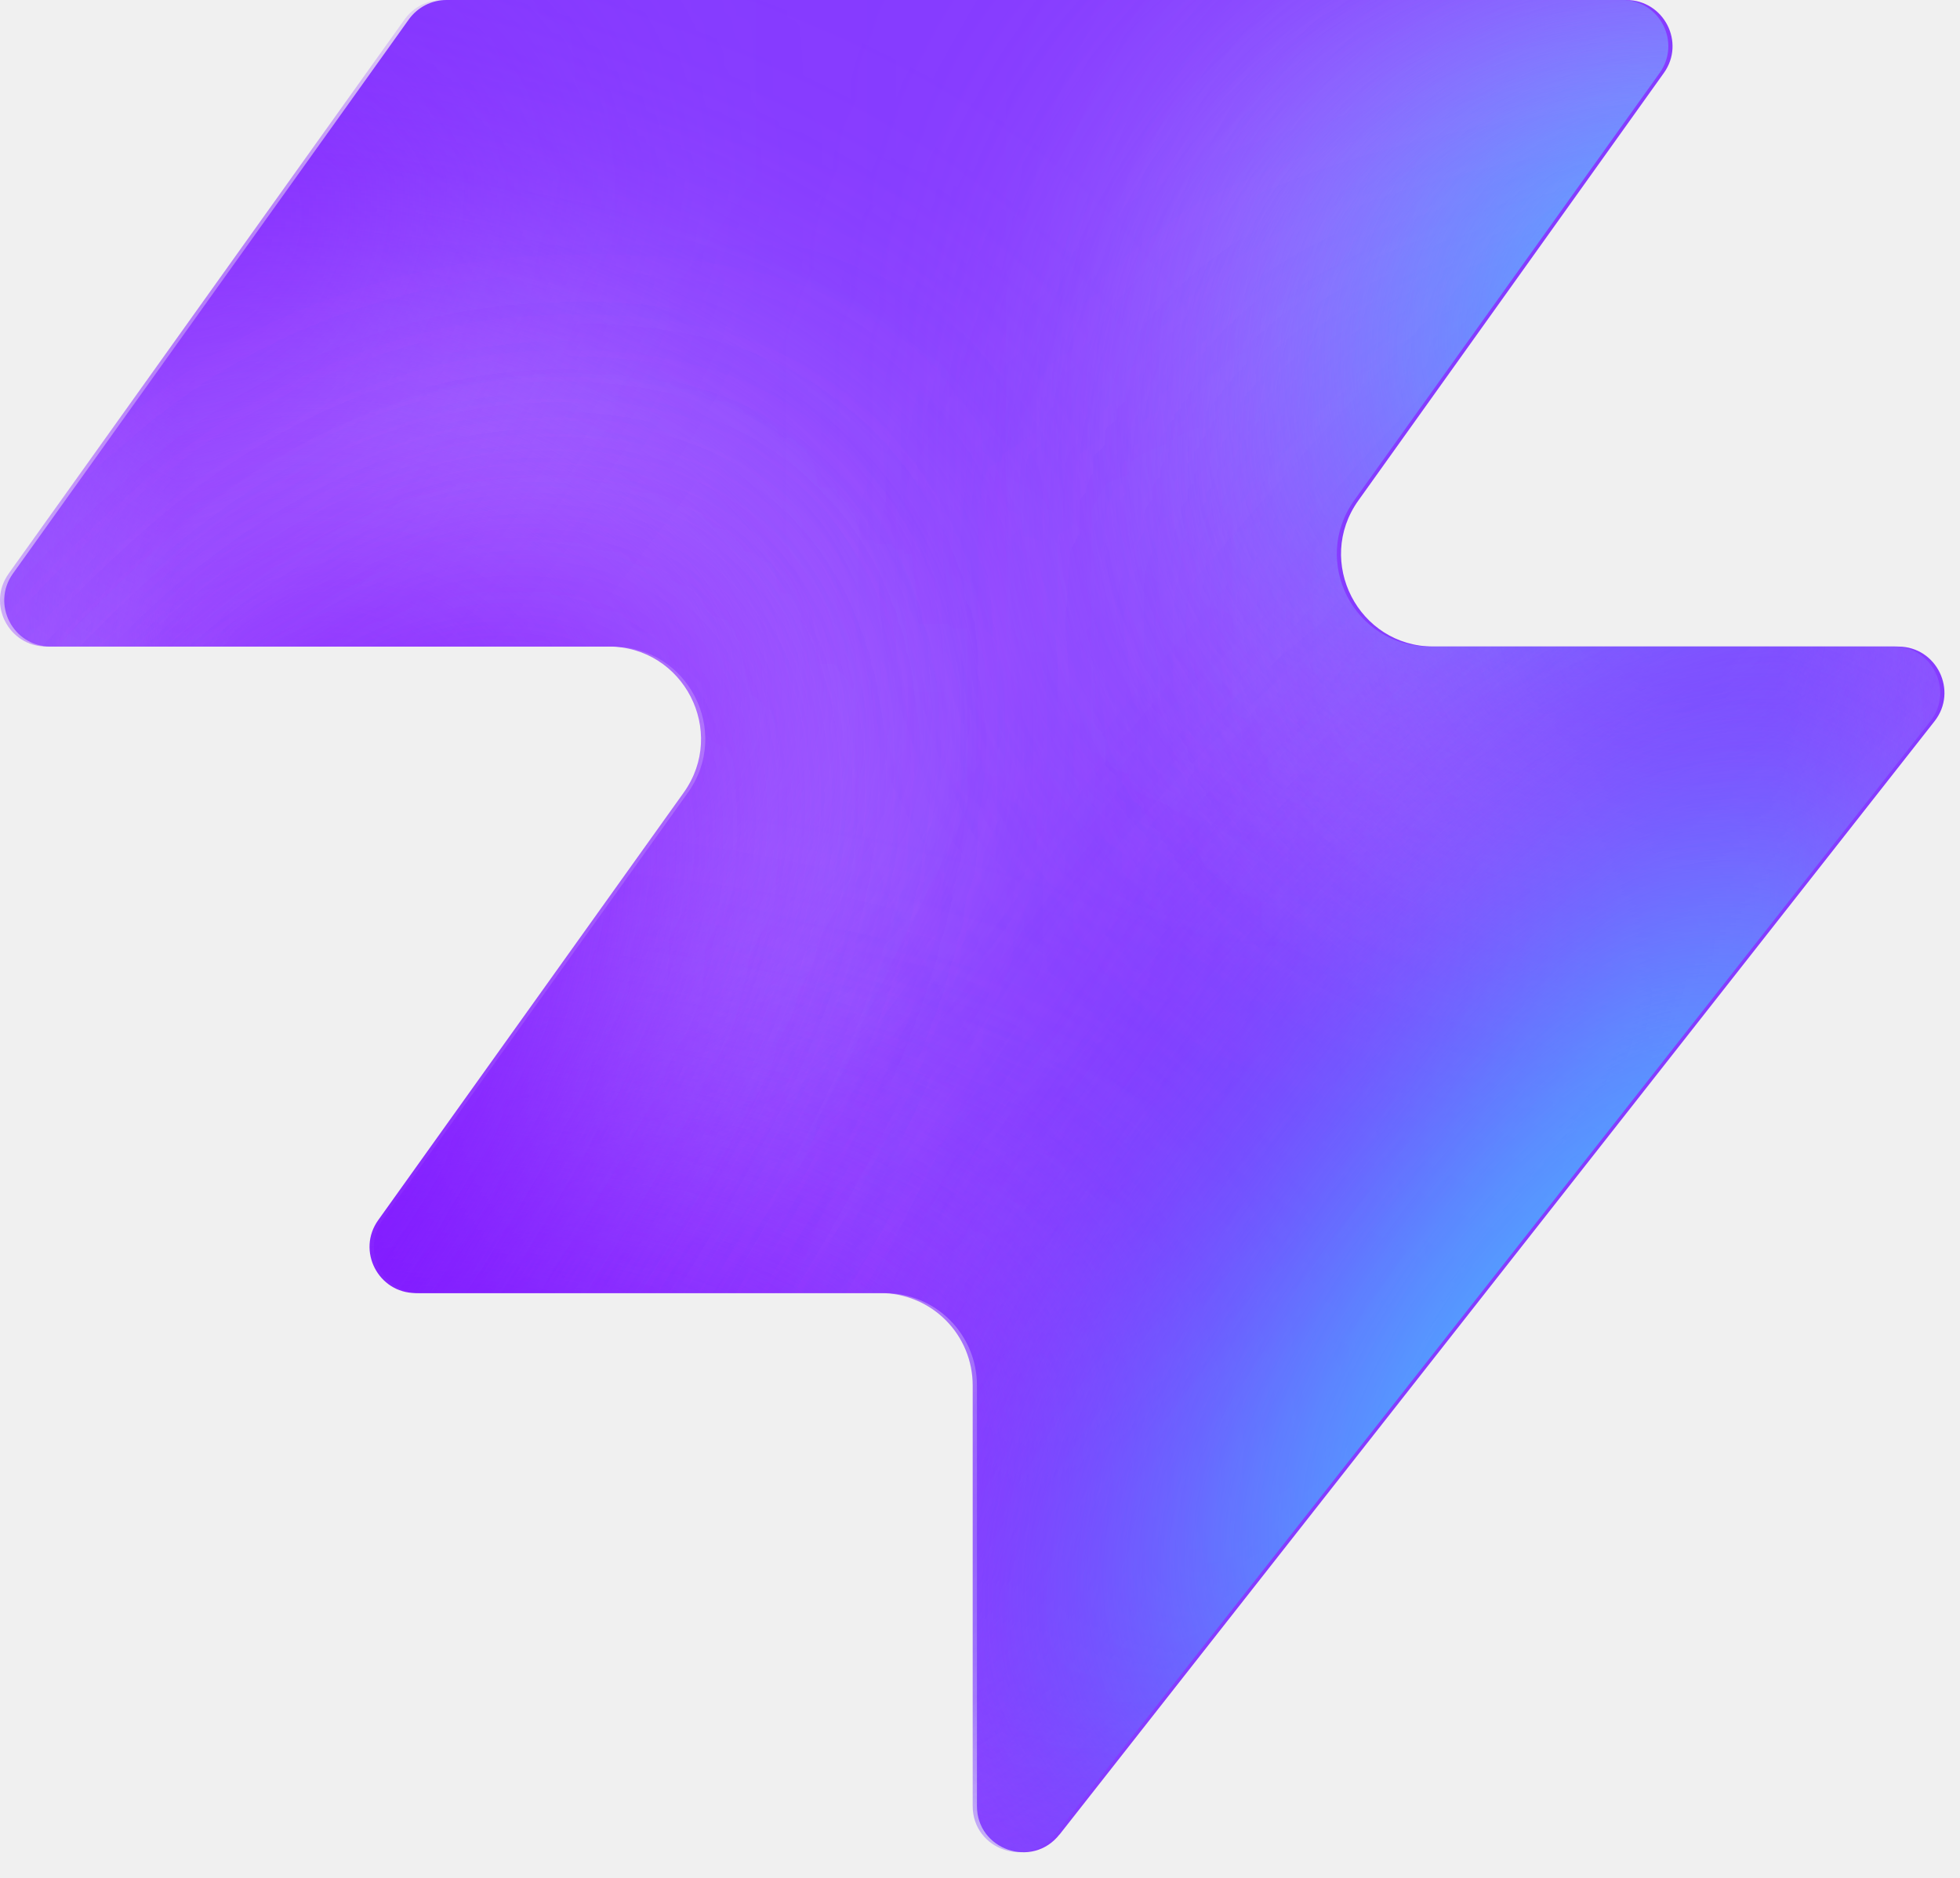
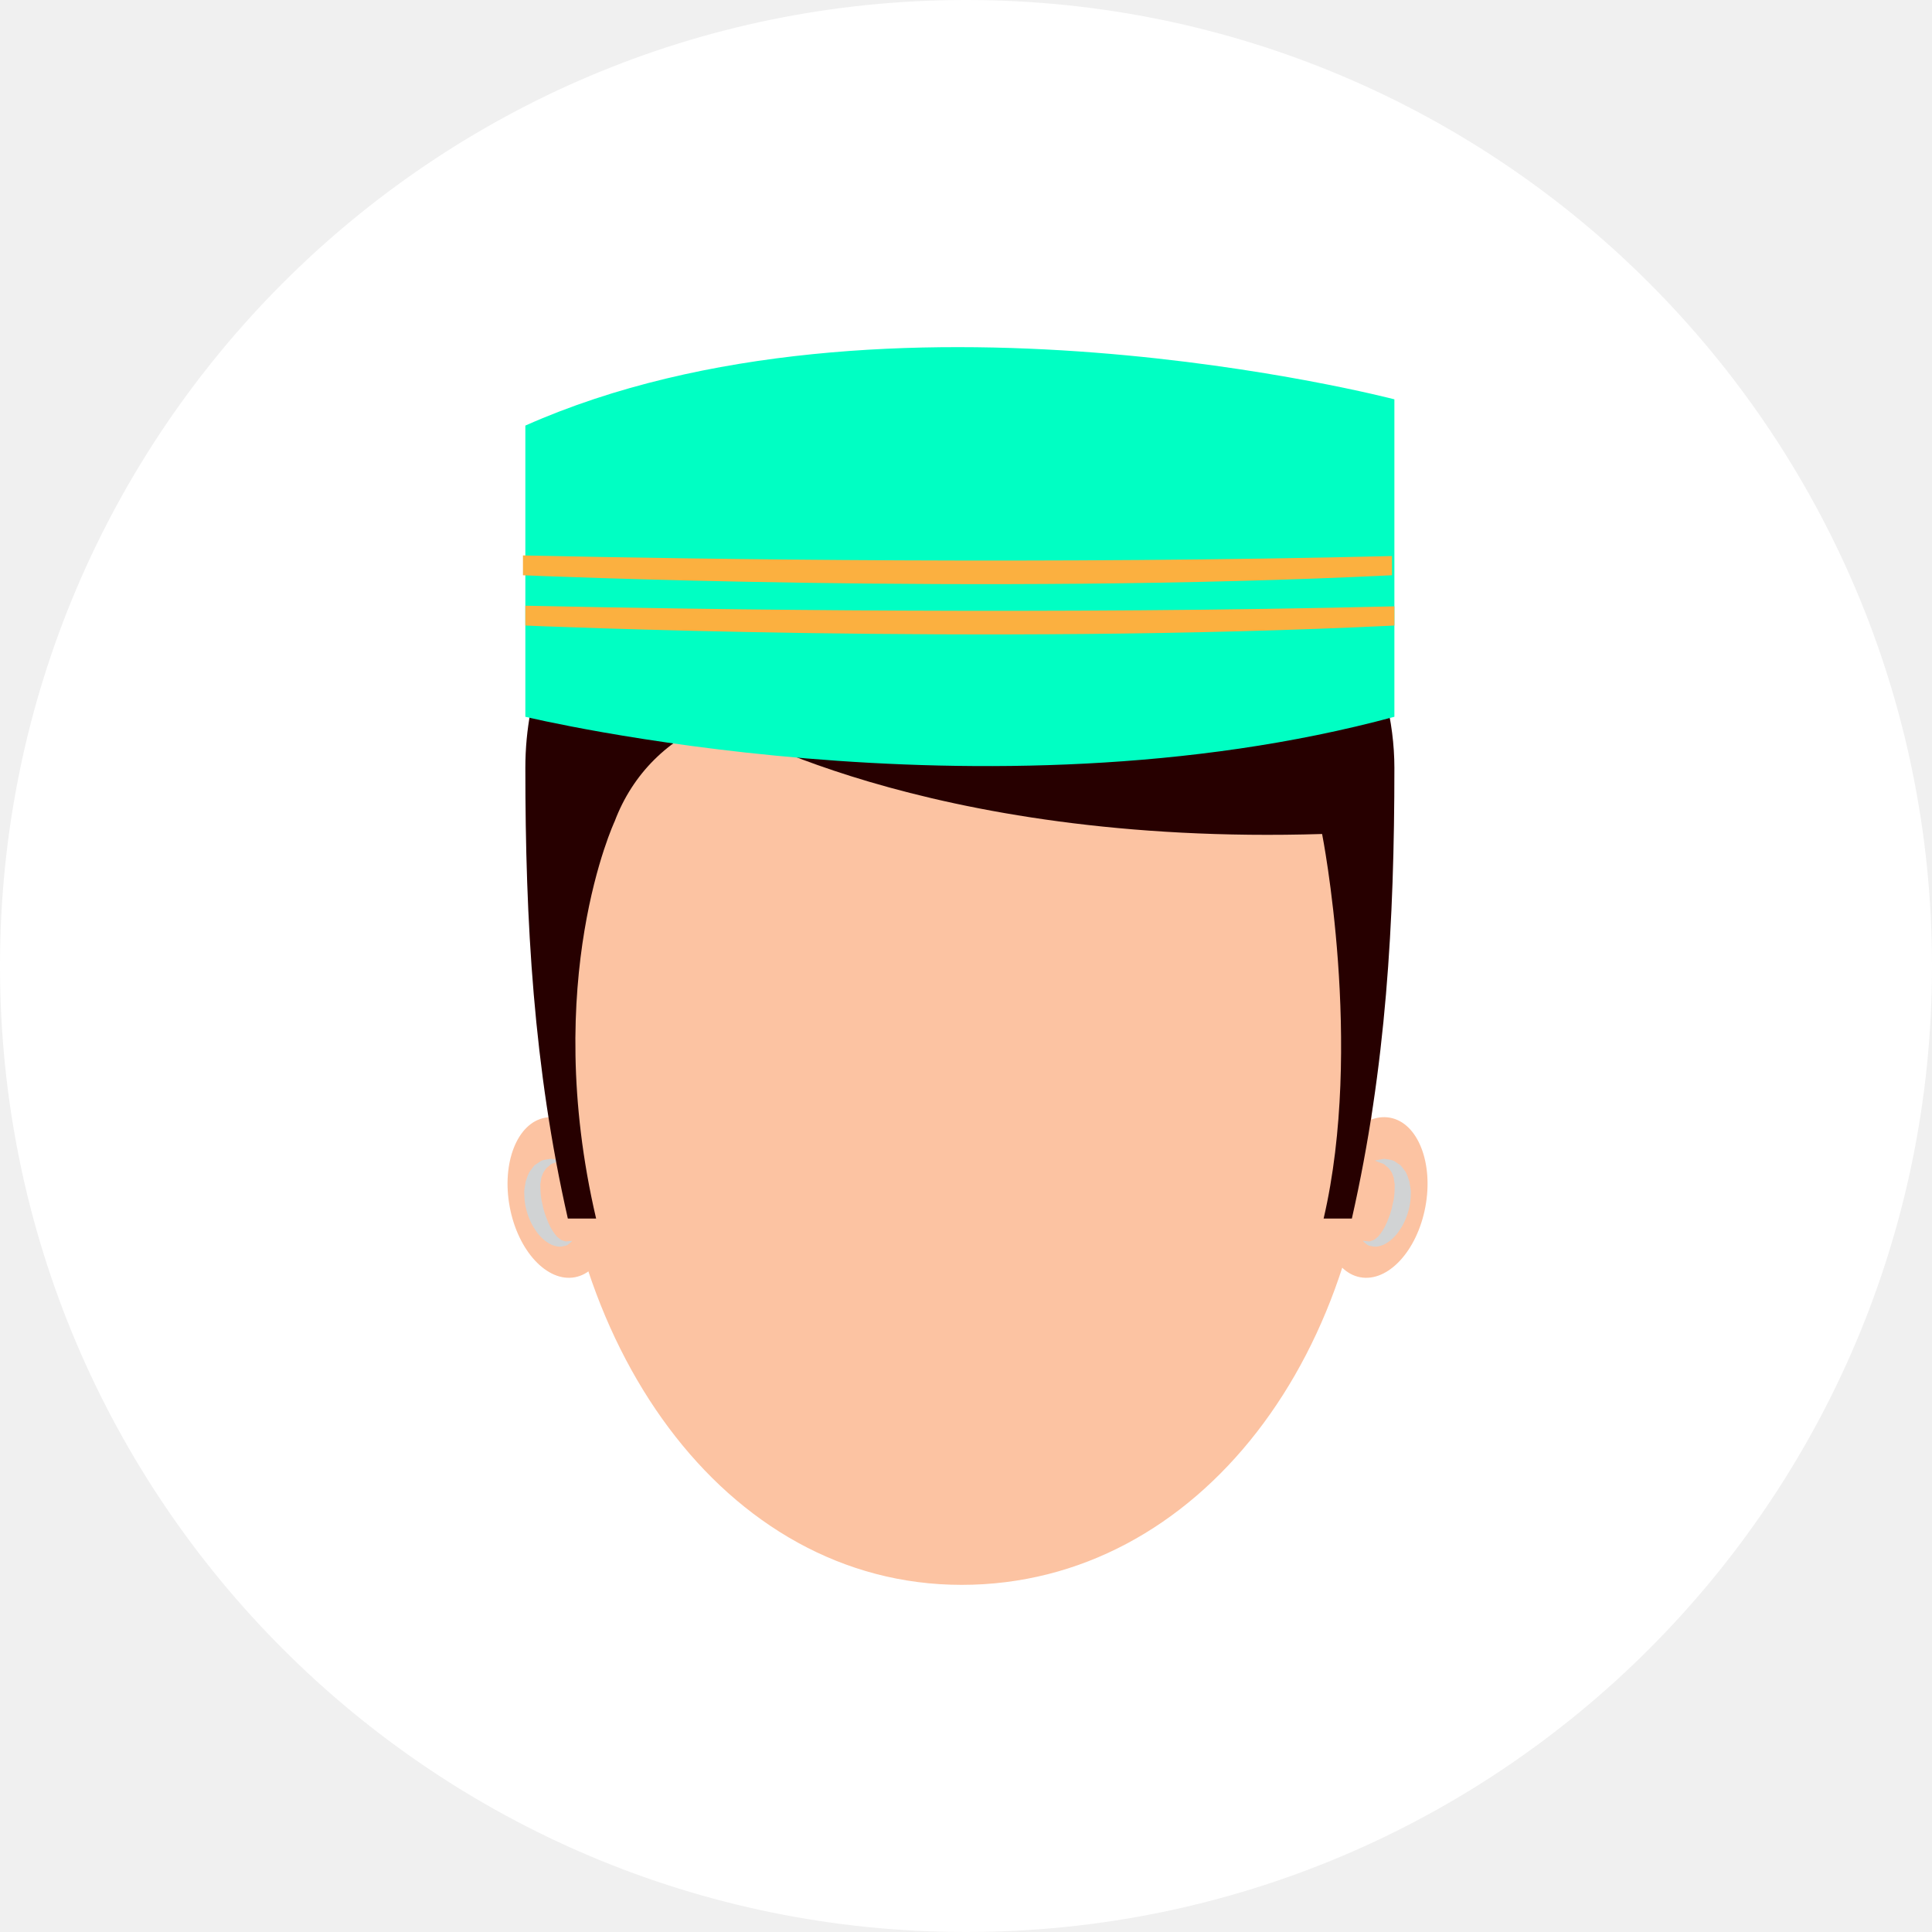
- <svg xmlns="http://www.w3.org/2000/svg" width="48" height="46" fill="none" viewBox="0 0 48 46">
-   <path fill="#863bff" d="M25.946 44.938c-.664.845-2.021.375-2.021-.698V33.937a2.26 2.26 0 0 0-2.262-2.262H10.287c-.92 0-1.456-1.04-.92-1.788l7.48-10.471c1.07-1.497 0-3.578-1.842-3.578H1.237c-.92 0-1.456-1.04-.92-1.788L10.013.474c.214-.297.556-.474.92-.474h28.894c.92 0 1.456 1.04.92 1.788l-7.48 10.471c-1.07 1.498 0 3.579 1.842 3.579h11.377c.943 0 1.473 1.088.89 1.83L25.947 44.94z" style="fill:#863bff;fill:color(display-p3 .525 .23 1);fill-opacity:1" />
-   <mask id="a" width="48" height="46" x="0" y="0" maskUnits="userSpaceOnUse" style="mask-type:alpha">
-     <path fill="#000" d="M25.842 44.938c-.664.844-2.021.375-2.021-.698V33.937a2.26 2.26 0 0 0-2.262-2.262H10.183c-.92 0-1.456-1.04-.92-1.788l7.48-10.471c1.07-1.498 0-3.579-1.842-3.579H1.133c-.92 0-1.456-1.04-.92-1.787L9.91.473c.214-.297.556-.474.92-.474h28.894c.92 0 1.456 1.04.92 1.788l-7.48 10.471c-1.07 1.498 0 3.578 1.842 3.578h11.377c.943 0 1.473 1.088.89 1.832L25.843 44.94z" style="fill:#000;fill-opacity:1" />
-   </mask>
-   <g mask="url(#a)">
-     <g filter="url(#b)">
-       <ellipse cx="5.508" cy="14.704" fill="#ede6ff" rx="5.508" ry="14.704" style="fill:#ede6ff;fill:color(display-p3 .927 .903 1);fill-opacity:1" transform="matrix(.00324 1 1 -.00324 -4.47 31.516)" />
-     </g>
-     <g filter="url(#c)">
-       <ellipse cx="10.399" cy="29.851" fill="#ede6ff" rx="10.399" ry="29.851" style="fill:#ede6ff;fill:color(display-p3 .927 .903 1);fill-opacity:1" transform="matrix(.00324 1 1 -.00324 -39.328 7.883)" />
-     </g>
-     <g filter="url(#d)">
-       <ellipse cx="5.508" cy="30.487" fill="#7e14ff" rx="5.508" ry="30.487" style="fill:#7e14ff;fill:color(display-p3 .492 .077 1);fill-opacity:1" transform="rotate(89.814 -25.913 -14.639)scale(1 -1)" />
-     </g>
-     <g filter="url(#e)">
-       <ellipse cx="5.508" cy="30.599" fill="#7e14ff" rx="5.508" ry="30.599" style="fill:#7e14ff;fill:color(display-p3 .492 .077 1);fill-opacity:1" transform="rotate(89.814 -32.644 -3.334)scale(1 -1)" />
-     </g>
-     <g filter="url(#f)">
-       <ellipse cx="5.508" cy="30.599" fill="#7e14ff" rx="5.508" ry="30.599" style="fill:#7e14ff;fill:color(display-p3 .492 .077 1);fill-opacity:1" transform="matrix(.00324 1 1 -.00324 -34.34 30.47)" />
-     </g>
-     <g filter="url(#g)">
-       <ellipse cx="14.072" cy="22.078" fill="#ede6ff" rx="14.072" ry="22.078" style="fill:#ede6ff;fill:color(display-p3 .927 .903 1);fill-opacity:1" transform="rotate(93.35 24.506 48.493)scale(-1 1)" />
-     </g>
-     <g filter="url(#h)">
-       <ellipse cx="3.47" cy="21.501" fill="#7e14ff" rx="3.47" ry="21.501" style="fill:#7e14ff;fill:color(display-p3 .492 .077 1);fill-opacity:1" transform="rotate(89.009 28.708 47.59)scale(-1 1)" />
-     </g>
-     <g filter="url(#i)">
-       <ellipse cx="3.47" cy="21.501" fill="#7e14ff" rx="3.47" ry="21.501" style="fill:#7e14ff;fill:color(display-p3 .492 .077 1);fill-opacity:1" transform="rotate(89.009 28.708 47.59)scale(-1 1)" />
-     </g>
-     <g filter="url(#j)">
-       <ellipse cx=".387" cy="8.972" fill="#7e14ff" rx="4.407" ry="29.108" style="fill:#7e14ff;fill:color(display-p3 .492 .077 1);fill-opacity:1" transform="rotate(39.51 .387 8.972)" />
-     </g>
-     <g filter="url(#k)">
-       <ellipse cx="47.523" cy="-6.092" fill="#7e14ff" rx="4.407" ry="29.108" style="fill:#7e14ff;fill:color(display-p3 .492 .077 1);fill-opacity:1" transform="rotate(37.892 47.523 -6.092)" />
-     </g>
-     <g filter="url(#l)">
-       <ellipse cx="41.412" cy="6.333" fill="#47bfff" rx="5.971" ry="9.665" style="fill:#47bfff;fill:color(display-p3 .28 .748 1);fill-opacity:1" transform="rotate(37.892 41.412 6.333)" />
-     </g>
-     <g filter="url(#m)">
-       <ellipse cx="-1.879" cy="38.332" fill="#7e14ff" rx="4.407" ry="29.108" style="fill:#7e14ff;fill:color(display-p3 .492 .077 1);fill-opacity:1" transform="rotate(37.892 -1.88 38.332)" />
-     </g>
-     <g filter="url(#n)">
-       <ellipse cx="-1.879" cy="38.332" fill="#7e14ff" rx="4.407" ry="29.108" style="fill:#7e14ff;fill:color(display-p3 .492 .077 1);fill-opacity:1" transform="rotate(37.892 -1.88 38.332)" />
-     </g>
-     <g filter="url(#o)">
-       <ellipse cx="35.651" cy="29.907" fill="#7e14ff" rx="4.407" ry="29.108" style="fill:#7e14ff;fill:color(display-p3 .492 .077 1);fill-opacity:1" transform="rotate(37.892 35.651 29.907)" />
-     </g>
-     <g filter="url(#p)">
-       <ellipse cx="38.418" cy="32.4" fill="#47bfff" rx="5.971" ry="15.297" style="fill:#47bfff;fill:color(display-p3 .28 .748 1);fill-opacity:1" transform="rotate(37.892 38.418 32.4)" />
-     </g>
-   </g>
-   <defs>
-     <filter id="b" width="60.045" height="41.654" x="-19.77" y="16.149" color-interpolation-filters="sRGB" filterUnits="userSpaceOnUse">
-       <feFlood flood-opacity="0" result="BackgroundImageFix" />
-       <feBlend in="SourceGraphic" in2="BackgroundImageFix" result="shape" />
-       <feGaussianBlur result="effect1_foregroundBlur_2002_17158" stdDeviation="7.659" />
-     </filter>
-     <filter id="c" width="90.34" height="51.437" x="-54.613" y="-7.533" color-interpolation-filters="sRGB" filterUnits="userSpaceOnUse">
-       <feFlood flood-opacity="0" result="BackgroundImageFix" />
-       <feBlend in="SourceGraphic" in2="BackgroundImageFix" result="shape" />
-       <feGaussianBlur result="effect1_foregroundBlur_2002_17158" stdDeviation="7.659" />
-     </filter>
-     <filter id="d" width="79.355" height="29.4" x="-49.64" y="2.03" color-interpolation-filters="sRGB" filterUnits="userSpaceOnUse">
-       <feFlood flood-opacity="0" result="BackgroundImageFix" />
-       <feBlend in="SourceGraphic" in2="BackgroundImageFix" result="shape" />
-       <feGaussianBlur result="effect1_foregroundBlur_2002_17158" stdDeviation="4.596" />
-     </filter>
-     <filter id="e" width="79.579" height="29.4" x="-45.045" y="20.029" color-interpolation-filters="sRGB" filterUnits="userSpaceOnUse">
-       <feFlood flood-opacity="0" result="BackgroundImageFix" />
-       <feBlend in="SourceGraphic" in2="BackgroundImageFix" result="shape" />
-       <feGaussianBlur result="effect1_foregroundBlur_2002_17158" stdDeviation="4.596" />
-     </filter>
-     <filter id="f" width="79.579" height="29.4" x="-43.513" y="21.178" color-interpolation-filters="sRGB" filterUnits="userSpaceOnUse">
-       <feFlood flood-opacity="0" result="BackgroundImageFix" />
-       <feBlend in="SourceGraphic" in2="BackgroundImageFix" result="shape" />
-       <feGaussianBlur result="effect1_foregroundBlur_2002_17158" stdDeviation="4.596" />
-     </filter>
-     <filter id="g" width="74.749" height="58.852" x="15.756" y="-17.901" color-interpolation-filters="sRGB" filterUnits="userSpaceOnUse">
-       <feFlood flood-opacity="0" result="BackgroundImageFix" />
-       <feBlend in="SourceGraphic" in2="BackgroundImageFix" result="shape" />
-       <feGaussianBlur result="effect1_foregroundBlur_2002_17158" stdDeviation="7.659" />
-     </filter>
-     <filter id="h" width="61.377" height="25.362" x="23.548" y="2.284" color-interpolation-filters="sRGB" filterUnits="userSpaceOnUse">
-       <feFlood flood-opacity="0" result="BackgroundImageFix" />
-       <feBlend in="SourceGraphic" in2="BackgroundImageFix" result="shape" />
-       <feGaussianBlur result="effect1_foregroundBlur_2002_17158" stdDeviation="4.596" />
-     </filter>
-     <filter id="i" width="61.377" height="25.362" x="23.548" y="2.284" color-interpolation-filters="sRGB" filterUnits="userSpaceOnUse">
-       <feFlood flood-opacity="0" result="BackgroundImageFix" />
-       <feBlend in="SourceGraphic" in2="BackgroundImageFix" result="shape" />
-       <feGaussianBlur result="effect1_foregroundBlur_2002_17158" stdDeviation="4.596" />
-     </filter>
-     <filter id="j" width="56.045" height="63.649" x="-27.636" y="-22.853" color-interpolation-filters="sRGB" filterUnits="userSpaceOnUse">
-       <feFlood flood-opacity="0" result="BackgroundImageFix" />
-       <feBlend in="SourceGraphic" in2="BackgroundImageFix" result="shape" />
-       <feGaussianBlur result="effect1_foregroundBlur_2002_17158" stdDeviation="4.596" />
-     </filter>
-     <filter id="k" width="54.814" height="64.646" x="20.116" y="-38.415" color-interpolation-filters="sRGB" filterUnits="userSpaceOnUse">
-       <feFlood flood-opacity="0" result="BackgroundImageFix" />
-       <feBlend in="SourceGraphic" in2="BackgroundImageFix" result="shape" />
-       <feGaussianBlur result="effect1_foregroundBlur_2002_17158" stdDeviation="4.596" />
-     </filter>
-     <filter id="l" width="33.541" height="35.313" x="24.641" y="-11.323" color-interpolation-filters="sRGB" filterUnits="userSpaceOnUse">
-       <feFlood flood-opacity="0" result="BackgroundImageFix" />
-       <feBlend in="SourceGraphic" in2="BackgroundImageFix" result="shape" />
-       <feGaussianBlur result="effect1_foregroundBlur_2002_17158" stdDeviation="4.596" />
-     </filter>
-     <filter id="m" width="54.814" height="64.646" x="-29.286" y="6.009" color-interpolation-filters="sRGB" filterUnits="userSpaceOnUse">
-       <feFlood flood-opacity="0" result="BackgroundImageFix" />
-       <feBlend in="SourceGraphic" in2="BackgroundImageFix" result="shape" />
-       <feGaussianBlur result="effect1_foregroundBlur_2002_17158" stdDeviation="4.596" />
-     </filter>
-     <filter id="n" width="54.814" height="64.646" x="-29.286" y="6.009" color-interpolation-filters="sRGB" filterUnits="userSpaceOnUse">
-       <feFlood flood-opacity="0" result="BackgroundImageFix" />
-       <feBlend in="SourceGraphic" in2="BackgroundImageFix" result="shape" />
-       <feGaussianBlur result="effect1_foregroundBlur_2002_17158" stdDeviation="4.596" />
-     </filter>
-     <filter id="o" width="54.814" height="64.646" x="8.244" y="-2.416" color-interpolation-filters="sRGB" filterUnits="userSpaceOnUse">
-       <feFlood flood-opacity="0" result="BackgroundImageFix" />
-       <feBlend in="SourceGraphic" in2="BackgroundImageFix" result="shape" />
-       <feGaussianBlur result="effect1_foregroundBlur_2002_17158" stdDeviation="4.596" />
-     </filter>
-     <filter id="p" width="39.409" height="43.623" x="18.713" y="10.588" color-interpolation-filters="sRGB" filterUnits="userSpaceOnUse">
-       <feFlood flood-opacity="0" result="BackgroundImageFix" />
-       <feBlend in="SourceGraphic" in2="BackgroundImageFix" result="shape" />
-       <feGaussianBlur result="effect1_foregroundBlur_2002_17158" stdDeviation="4.596" />
-     </filter>
-   </defs>
+ <svg xmlns="http://www.w3.org/2000/svg" width="807" height="807" viewBox="0 0 807 807" fill="none">
+   <circle cx="403.5" cy="403.5" r="403.5" fill="white" />
+   <path d="M553.456 496.245C550.004 514.636 556.57 531.34 568.134 533.506C579.731 535.684 591.926 522.53 595.378 504.128C598.818 485.737 592.253 469.045 580.678 466.878C569.114 464.69 556.908 477.832 553.456 496.245Z" fill="#FCC3A2" />
+   <path d="M574.319 484.79C574.319 484.79 575.081 485.16 576.431 485.65C577.085 485.889 578.065 486.053 578.652 486.76C579.284 487.403 580.025 487.664 580.525 488.59C581.135 489.287 581.593 490.168 581.886 491.225C582.398 492.085 582.213 493.479 582.572 494.578C582.54 497.094 582.572 499.848 581.788 502.636C581.32 505.456 580.329 508.178 579.295 510.617C578.239 513.1 576.943 515.06 575.615 516.552C574.929 517.107 574.232 517.782 573.524 518.087C572.816 518.229 571.999 518.751 571.401 518.512C570.159 518.359 569.201 518.283 569.201 518.283C569.201 518.283 569.702 518.871 570.998 519.851C571.629 520.45 572.653 520.406 573.851 520.711C575.027 520.875 576.431 520.515 577.803 519.992C580.427 518.784 582.964 516.486 584.739 513.655C586.667 510.868 587.951 507.547 588.735 504.084C589.084 502.353 589.28 500.578 589.28 498.76C589.487 497.028 588.91 495.177 588.703 493.5C588.082 491.78 587.723 490.092 586.558 488.72C586.035 488.034 585.545 487.359 585.033 486.76C584.347 486.303 583.705 485.846 583.073 485.443C581.952 484.474 580.34 484.419 579.262 484.19C578.075 483.896 577.302 484.212 576.584 484.299C575.136 484.55 574.319 484.79 574.319 484.79Z" fill="#D1D3D4" />
+   <path d="M254.821 496.245C258.295 514.636 251.718 531.34 240.143 533.506C228.568 535.684 216.351 522.53 212.911 504.128C209.481 485.737 216.036 469.045 227.621 466.878C239.174 464.69 251.38 477.832 254.821 496.245Z" fill="#FCC3A2" />
+   <path d="M233.98 484.79C233.98 484.79 233.218 485.16 231.846 485.65C231.204 485.889 230.213 486.053 229.625 486.76C229.004 487.403 228.253 487.664 227.763 488.59C227.164 489.287 226.707 490.168 226.391 491.225C225.868 492.085 226.042 493.479 225.705 494.578C225.759 497.094 225.737 499.848 226.5 502.636C226.979 505.456 227.959 508.178 229.004 510.617C230.039 513.1 231.334 515.06 232.663 516.552C233.349 517.107 234.046 517.782 234.753 518.087C235.472 518.229 236.278 518.751 236.887 518.512C238.129 518.359 239.087 518.283 239.087 518.283C239.087 518.283 238.575 518.871 237.269 519.851C236.659 520.45 235.635 520.406 234.438 520.711C233.262 520.875 231.868 520.515 230.496 519.992C227.872 518.784 225.335 516.486 223.538 513.655C221.632 510.868 220.326 507.547 219.553 504.084C219.193 502.353 219.008 500.578 219.008 498.76C218.812 497.028 219.378 495.177 219.585 493.5C220.228 491.78 220.576 490.092 221.741 488.72C222.275 488.034 222.732 487.359 223.255 486.76C223.93 486.303 224.583 485.846 225.215 485.443C226.325 484.474 227.937 484.419 229.026 484.19C230.202 483.896 230.986 484.212 231.715 484.299C233.153 484.55 233.98 484.79 233.98 484.79Z" fill="#D1D3D4" />
+   <path d="M573.793 444.011C573.793 564.4 501.045 662 401.681 662C302.328 662 231.471 560.854 231.471 440.433C229.656 280.478 302.328 226 401.681 226C501.045 226 582.545 275.013 573.793 444.011Z" fill="#FCC3A2" />
+   <path d="M552.878 509H564.676C578.982 445.881 582.438 385.163 582.438 320.741C582.438 281.765 561.612 240.073 530.165 216.571C474.414 174.879 391.152 168.805 326.132 189.624C267.284 208.454 219.438 255.937 219.438 320.741C219.438 385.163 222.884 445.892 237.19 509H248.998C225.708 409.253 256.751 343.07 256.751 343.07C264.231 323.251 279.191 308.354 299.08 300.911C299.08 300.911 385.526 353.501 552.245 348.361C552.267 348.372 569.67 436.808 552.878 509Z" fill="#270000" />
+   <path d="M219.438 299.402C219.438 299.402 410.997 345.748 582.438 299.402V166.802C582.438 166.802 369.551 111.098 219.438 177.767V299.402Z" fill="#00FFC3" />
+   <path d="M219.438 253V261.291C219.438 261.291 410.997 269.636 582.438 261.291V253.271C440.383 256.711 297.466 254.693 219.438 253Z" fill="#FBB040" />
+   <path d="M218.438 232V240.288C218.438 240.288 409.996 248.64 581.438 240.288V232.261C439.348 235.715 296.461 233.684 218.438 232Z" fill="#FBB040" />
</svg>
